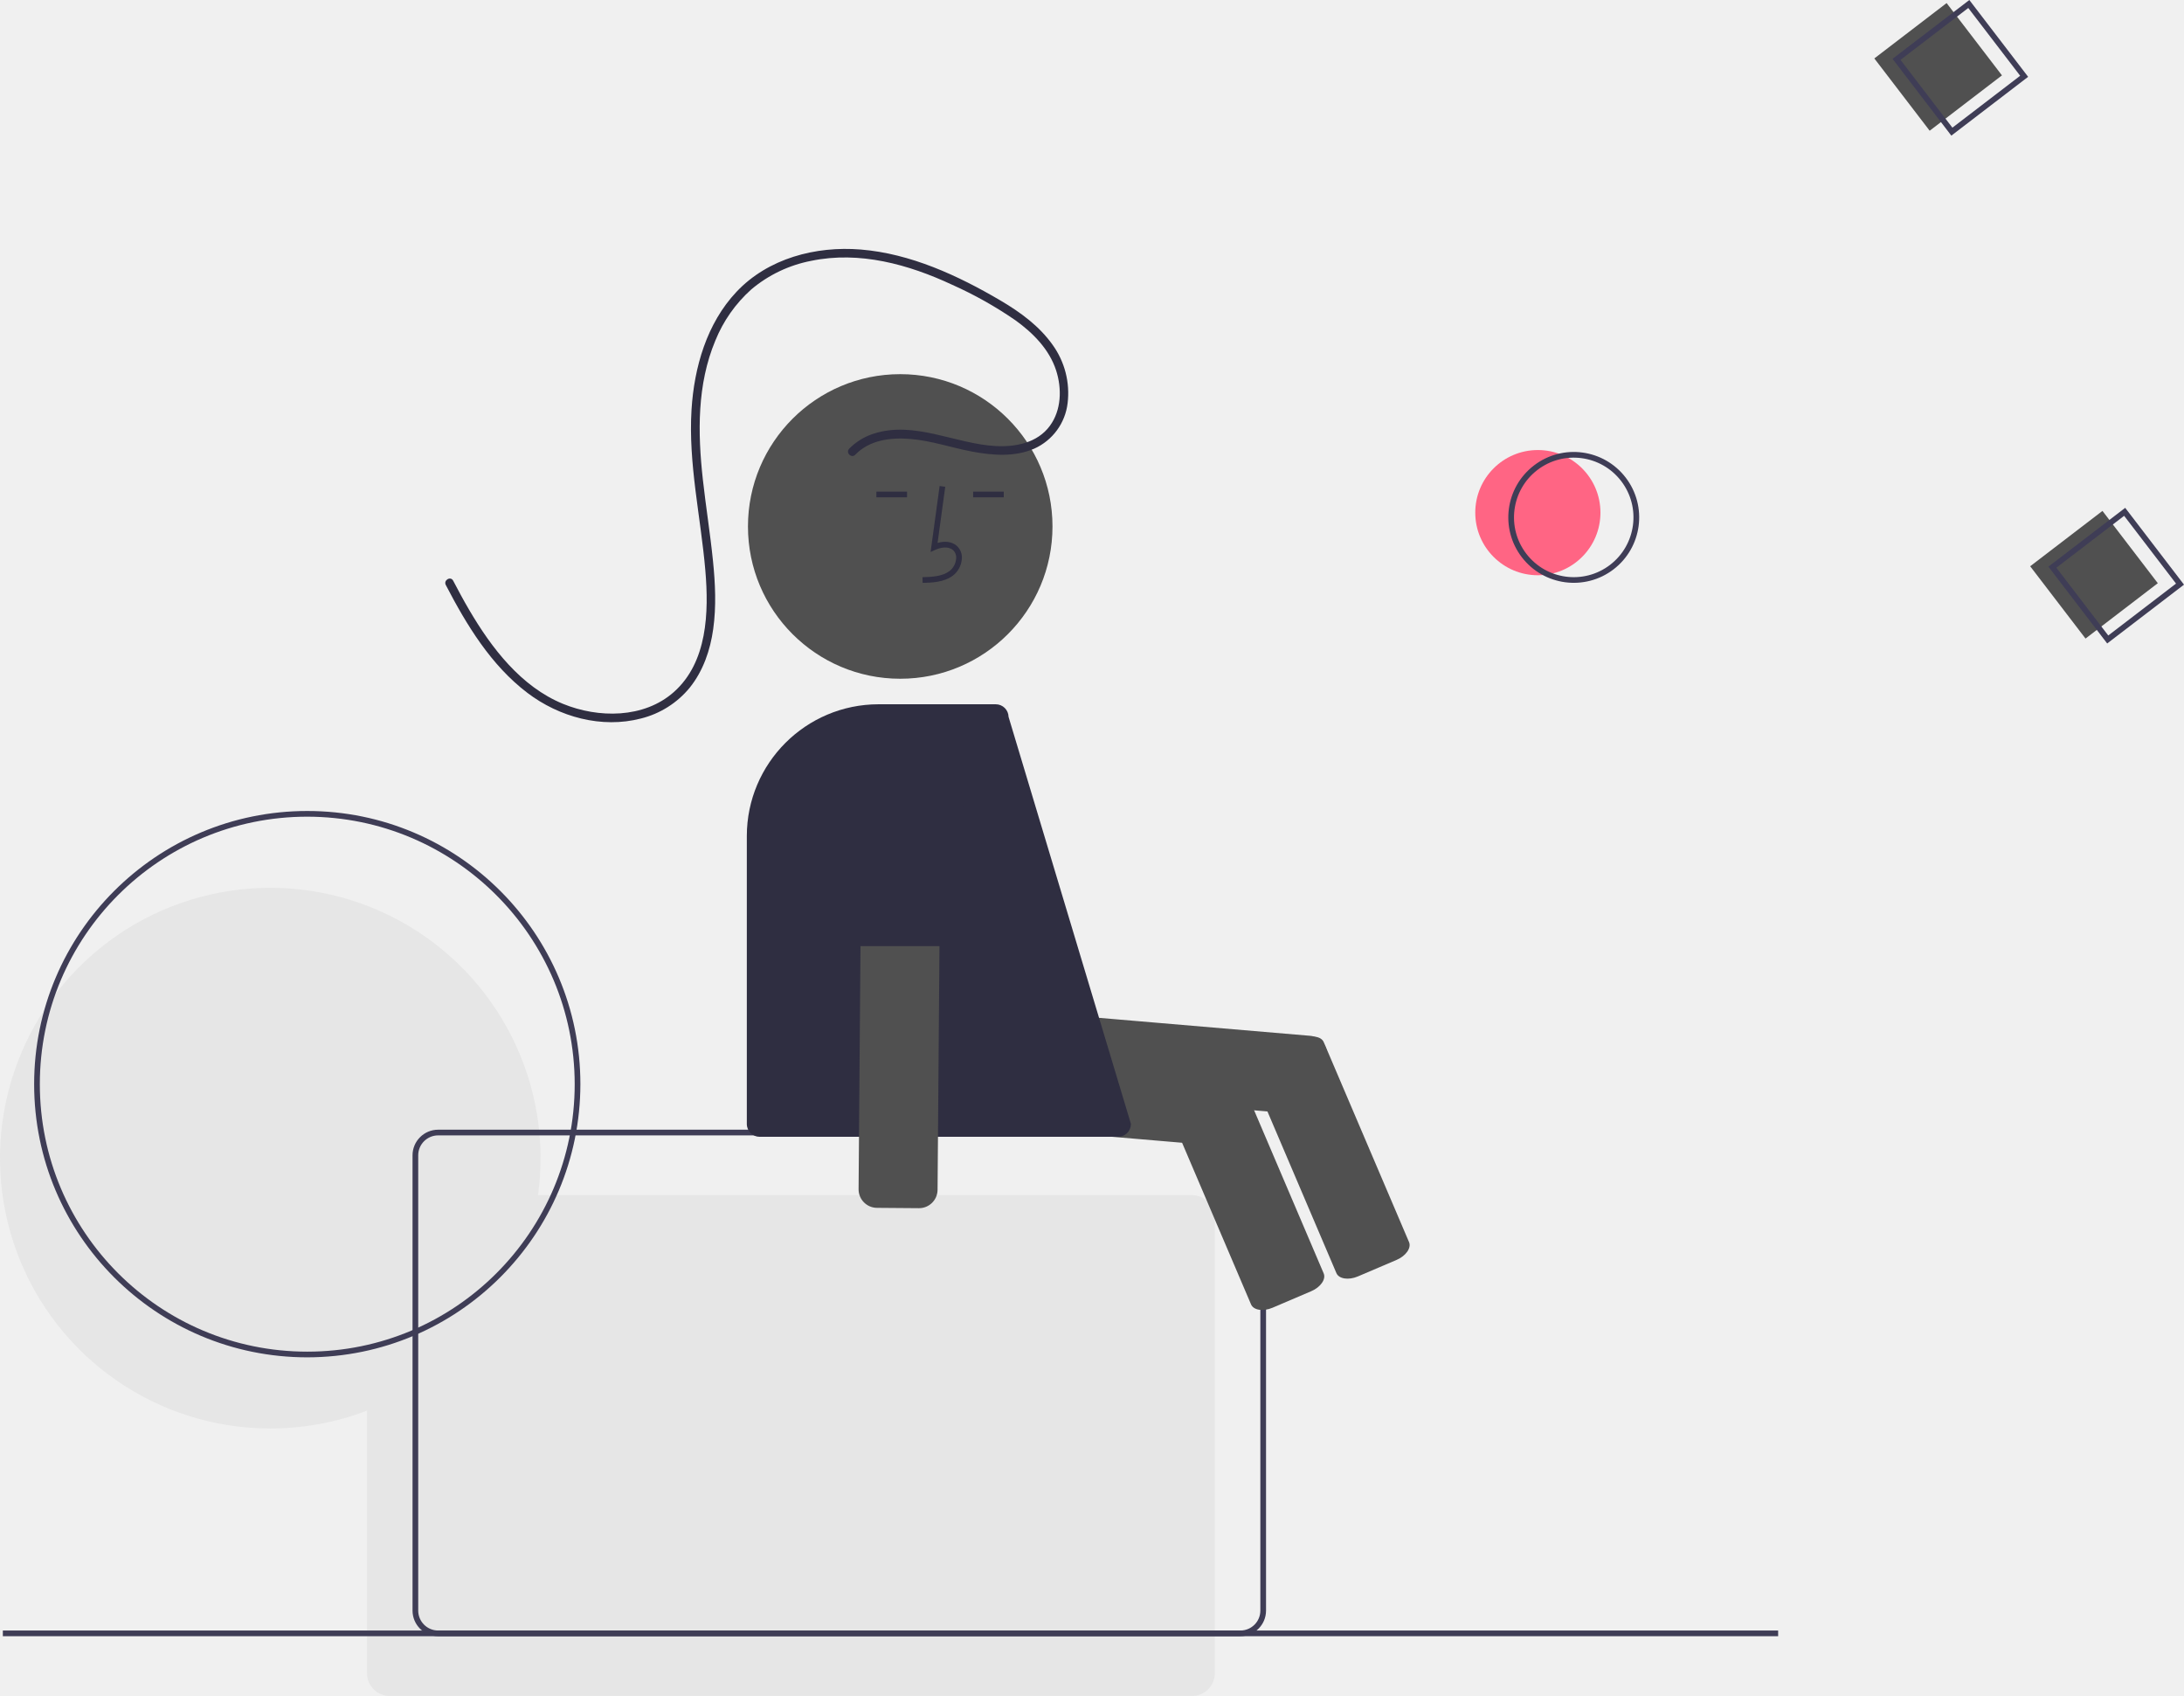
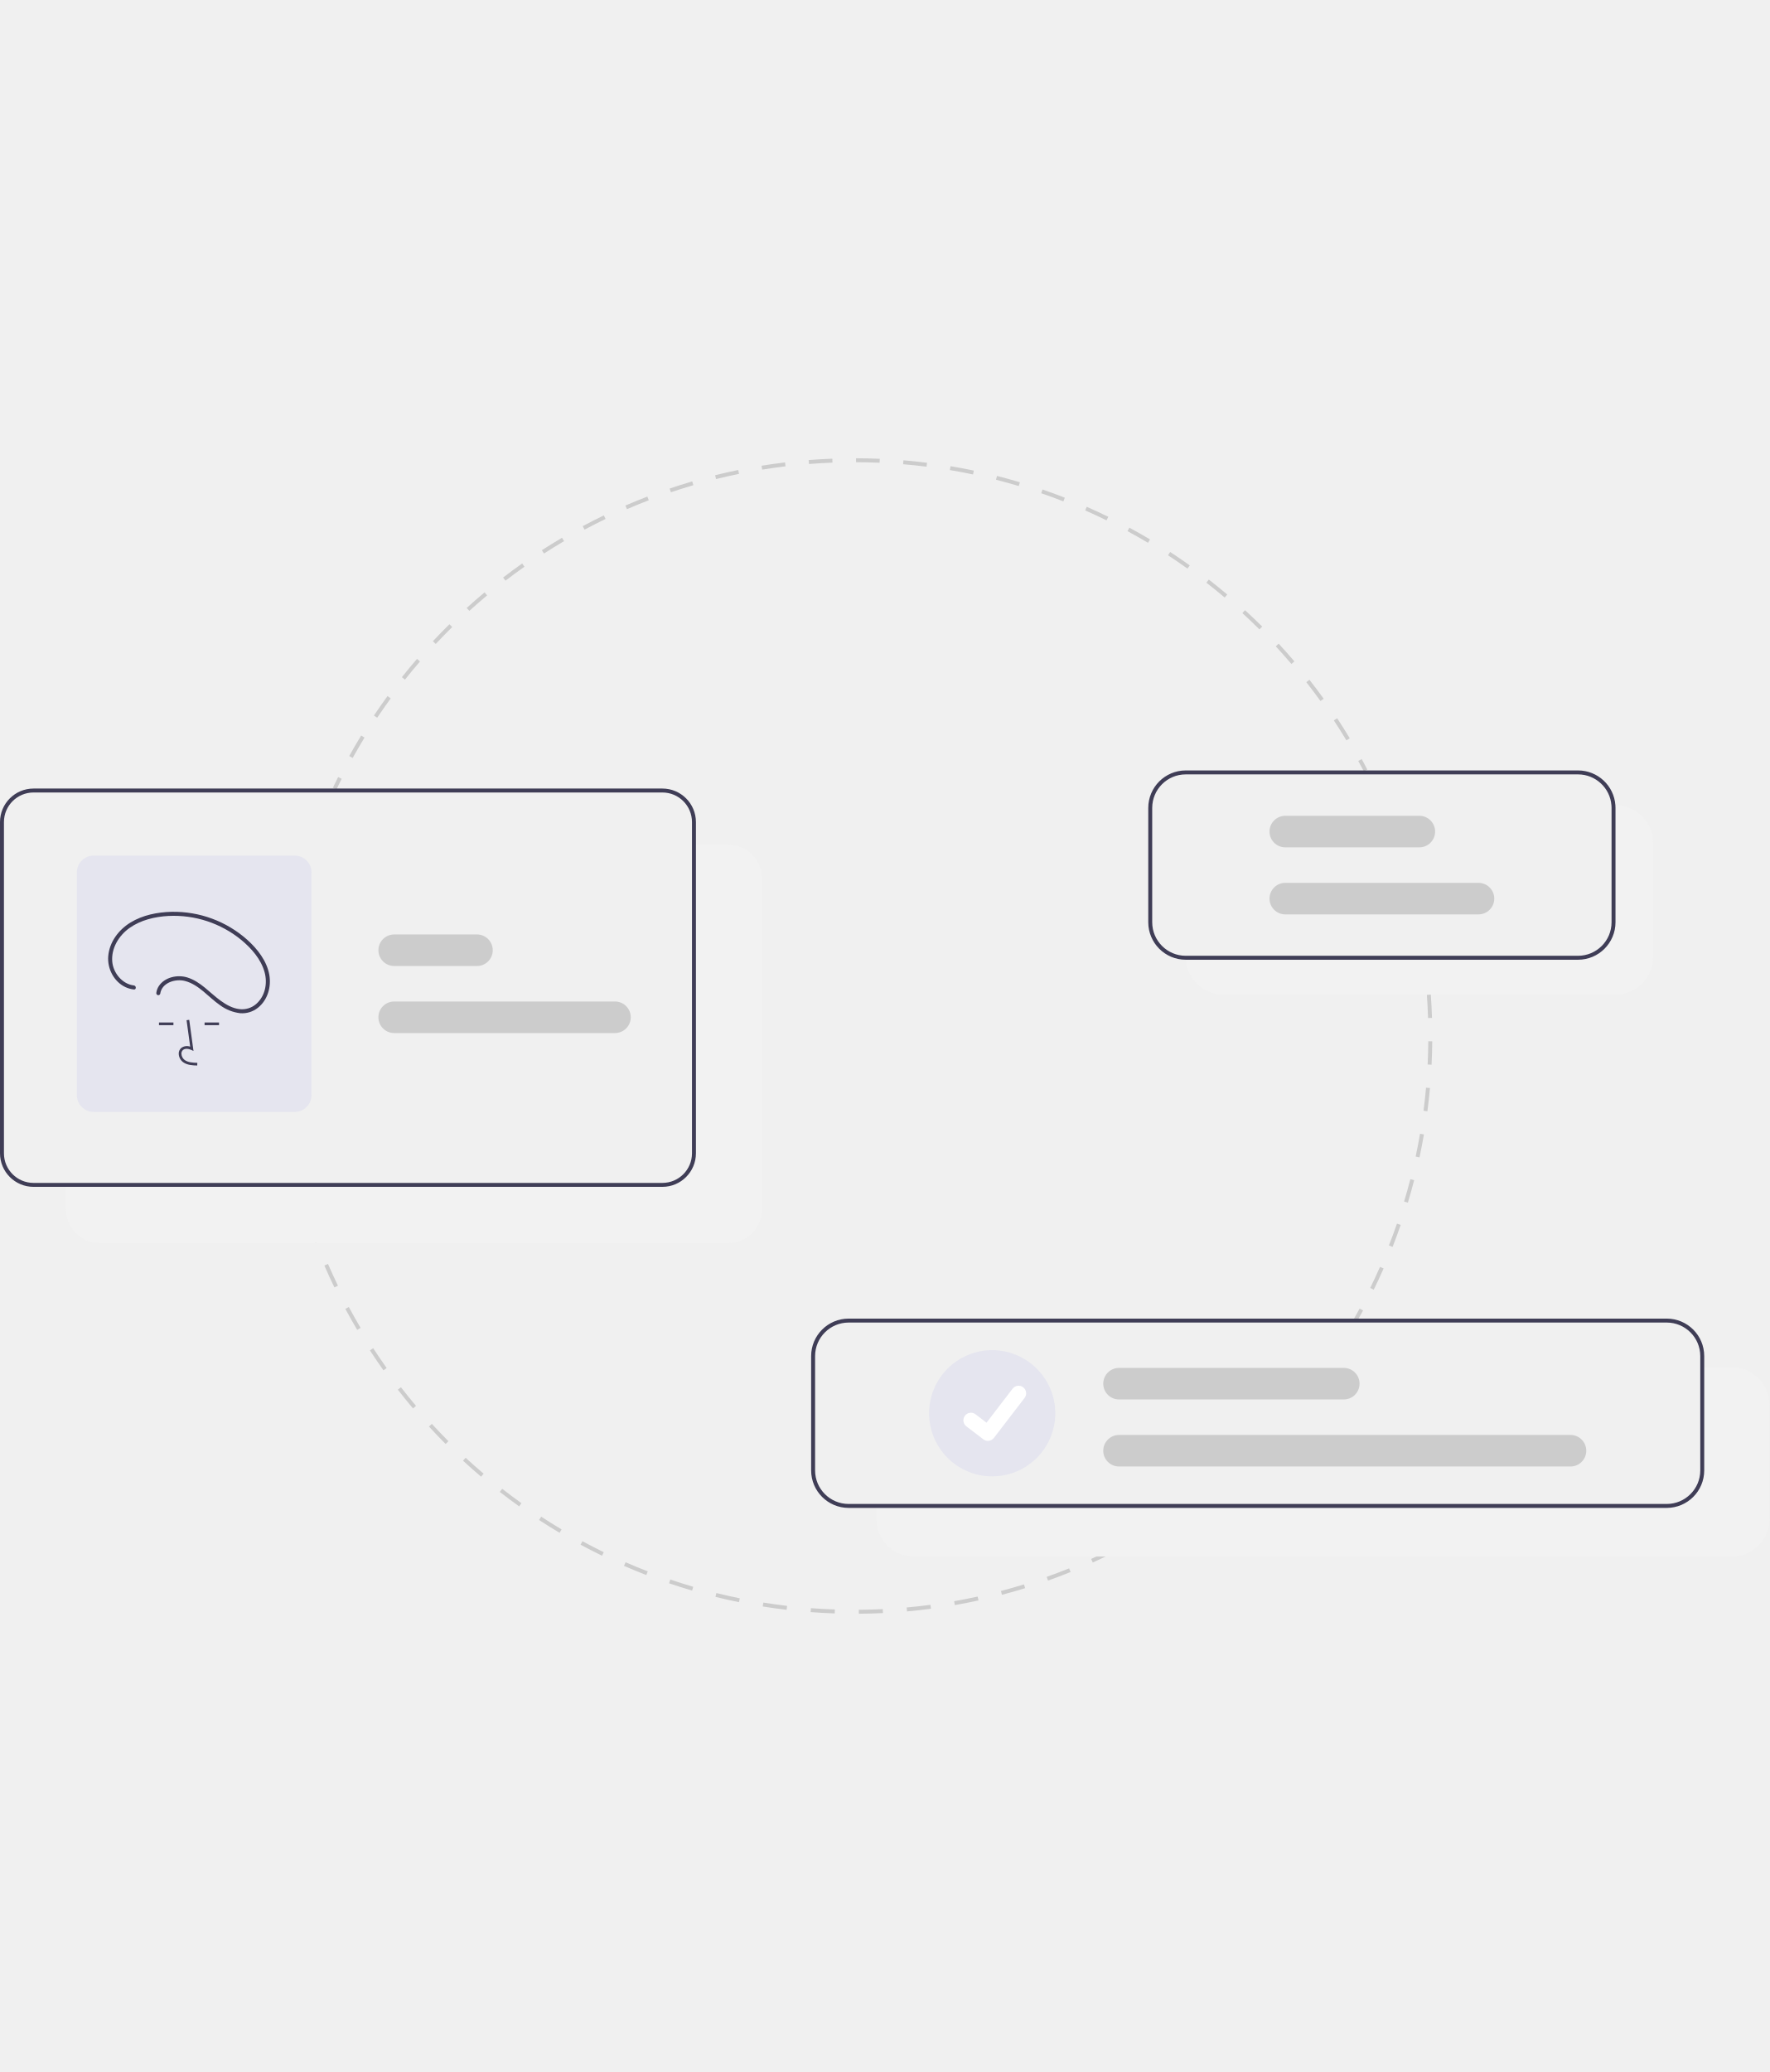
- <svg xmlns="http://www.w3.org/2000/svg" id="ace05a6f-f1ac-4978-a3bb-3e2345b819e7" data-name="Layer 1" width="767.655" height="595.996" viewBox="0 0 767.655 595.996">
-   <path d="M682.612,523.032l-1.251,14.707a6.508,6.508,0,0,1-7.028,5.926l-122.571-10.428a6.508,6.508,0,0,1-5.926-7.028l1.251-14.707a6.508,6.508,0,0,1,7.028-5.926l122.571,10.428A6.508,6.508,0,0,1,682.612,523.032Z" transform="translate(-216.1727 -152.0021)" fill="#505050" />
-   <path d="M707.042,594.767l-13.576,5.792c-3.296,1.406-6.689.885-7.563-1.163l-29.984-70.278c-.874-2.048,1.098-4.858,4.394-6.264l13.576-5.792c3.296-1.406,6.689-.885,7.563,1.163l29.984,70.278C712.31,590.55,710.338,593.36,707.042,594.767Z" transform="translate(-216.1727 -152.0021)" fill="#505050" />
-   <path d="M635.173,571.998H405.284a95.002,95.002,0,1,0-94.111,82,94.764,94.764,0,0,0,34-6.272v92.272a8,8,0,0,0,8,8h282a8,8,0,0,0,8-8v-160A8,8,0,0,0,635.173,571.998Z" transform="translate(-216.1727 -152.0021)" fill="#e6e6e6" />
-   <path d="M652.173,726.998h-282a9.01,9.01,0,0,1-9-9v-160a9.01,9.01,0,0,1,9-9h282a9.01,9.01,0,0,1,9,9v160A9.01,9.01,0,0,1,652.173,726.998Zm-282-176a7.008,7.008,0,0,0-7,7v160a7.008,7.008,0,0,0,7,7h282a7.008,7.008,0,0,0,7-7v-160a7.008,7.008,0,0,0-7-7Z" transform="translate(-216.1727 -152.0021)" fill="#3f3d56" />
-   <path d="M652.612,534.032l-1.251,14.707a6.508,6.508,0,0,1-7.028,5.926l-122.571-10.428a6.508,6.508,0,0,1-5.926-7.028l1.251-14.707a6.508,6.508,0,0,1,7.028-5.926l122.571,10.428A6.508,6.508,0,0,1,652.612,534.032Z" transform="translate(-216.1727 -152.0021)" fill="#505050" />
-   <path d="M677.042,605.767l-13.576,5.792c-3.296,1.406-6.689.885-7.563-1.163l-29.984-70.278c-.874-2.048,1.098-4.858,4.394-6.264l13.576-5.792c3.296-1.406,6.689-.885,7.563,1.163l29.984,70.278C682.31,601.55,680.338,604.36,677.042,605.767Z" transform="translate(-216.1727 -152.0021)" fill="#505050" />
-   <rect x="881.41" y="159.512" width="32" height="32" transform="translate(-137.9895 429.7324) rotate(-37.44104)" fill="#505050" />
-   <circle cx="540.541" cy="180.152" r="22" fill="#ff6584" />
-   <path d="M751.069,347.812a23,23,0,1,1,32.244,4.279A23.026,23.026,0,0,1,751.069,347.812Zm34.935-26.75a21,21,0,1,0-3.907,29.44A21.024,21.024,0,0,0,786.004,321.062Z" transform="translate(-216.1727 -152.0021)" fill="#3f3d56" />
-   <path d="M902.05,199.668l-20.67-26.995,26.995-20.67,20.67,26.995Zm-17.866-26.623,18.238,23.819,23.819-18.238L908.003,154.806Z" transform="translate(-216.1727 -152.0021)" fill="#3f3d56" />
-   <rect x="936.191" y="337.975" width="32" height="32" transform="translate(-235.1989 499.8036) rotate(-37.44104)" fill="#505050" />
-   <path d="M956.832,378.13,936.162,351.135l26.995-20.67,20.67,26.995Zm-17.866-26.623,18.238,23.819,23.819-18.238L962.785,333.269Z" transform="translate(-216.1727 -152.0021)" fill="#3f3d56" />
-   <rect x="1" y="572.996" width="624" height="2" fill="#3f3d56" />
-   <path d="M324.173,628.998a96,96,0,1,1,96-96A96.109,96.109,0,0,1,324.173,628.998Zm0-190a94,94,0,1,0,94,94A94.106,94.106,0,0,0,324.173,438.998Z" transform="translate(-216.1727 -152.0021)" fill="#3f3d56" />
-   <circle cx="316.421" cy="185.006" r="53.519" fill="#505050" />
-   <path d="M540.47,356.845l-.056-2c3.721-.104,7.001-.337,9.466-2.138a6.148,6.148,0,0,0,2.381-4.528,3.514,3.514,0,0,0-1.153-2.895c-1.636-1.382-4.269-.935-6.188-.055l-1.655.759,3.173-23.19,1.981.271-2.699,19.727c2.607-.767,5.023-.437,6.678.961a5.471,5.471,0,0,1,1.86,4.492,8.133,8.133,0,0,1-3.2,6.073C547.893,356.637,543.777,356.752,540.47,356.845Z" transform="translate(-216.1727 -152.0021)" fill="#2f2e41" />
-   <rect x="342.047" y="172.768" width="10.771" height="2" fill="#2f2e41" />
-   <rect x="308.047" y="172.768" width="10.771" height="2" fill="#2f2e41" />
-   <path d="M609.173,551.498h-126a4.505,4.505,0,0,1-4.5-4.5V445.777A46.332,46.332,0,0,1,524.952,399.498h41.221a4.505,4.505,0,0,1,4.5,4.425l43,143.002v.073A4.505,4.505,0,0,1,609.173,551.498Z" transform="translate(-216.1727 -152.0021)" fill="#2f2e41" />
-   <path d="M525.475,440.453l14.759.116a6.508,6.508,0,0,1,6.449,6.551l-.967,123.01a6.508,6.508,0,0,1-6.551,6.449l-14.759-.116a6.508,6.508,0,0,1-6.449-6.551l.967-123.01A6.508,6.508,0,0,1,525.475,440.453Z" transform="translate(-216.1727 -152.0021)" fill="#505050" />
-   <path d="M510.673,435.498a22,22,0,1,1,44,0v49h-44Z" transform="translate(-216.1727 -152.0021)" fill="#2f2e41" />
-   <path d="M516.785,311.802c5.069-5.216,12.433-6.112,19.362-5.545,7.421.608,14.452,3.073,21.731,4.444,7.18,1.352,14.964,1.958,21.826-1.037a20.091,20.091,0,0,0,11.723-15.979,29.036,29.036,0,0,0-5.257-20.479c-4.7-6.641-11.377-11.506-18.318-15.589-14.962-8.802-31.644-16.504-49.15-17.928-15.804-1.285-32.563,3.082-43.681,14.886-10.422,11.064-14.858,26.506-15.781,41.376-1.177,18.979,3.252,37.722,4.855,56.541,1.247,14.643.78,32.223-11.112,42.739-10.519,9.302-26.536,9.191-38.938,4.109-14.741-6.04-25.084-19.598-32.908-32.923-1.992-3.392-3.864-6.853-5.679-10.342-.891-1.713-3.481-.198-2.59,1.514,7.321,14.07,15.838,28.124,28.644,37.874,11.197,8.525,26.138,12.631,39.979,9.028a32.25,32.25,0,0,0,17.098-10.805c4.744-5.91,7.233-13.182,8.271-20.622,1.112-7.963.724-15.988-.081-23.96-.969-9.597-2.515-19.125-3.573-28.711-1.802-16.327-2.051-33.272,4.401-48.698a48.551,48.551,0,0,1,12.631-17.98A46.216,46.216,0,0,1,501.324,243.661c16.959-3.519,34.199,1.246,49.551,8.426a139.428,139.428,0,0,1,22.157,12.433c6.197,4.436,11.969,10.245,14.357,17.653,2.057,6.384,1.886,13.941-2.216,19.508-4.384,5.949-11.981,7.435-18.946,7.077-14.307-.736-28.724-9.05-43.12-4.305a20.744,20.744,0,0,0-8.444,5.228c-1.346,1.385.773,3.509,2.121,2.121Z" transform="translate(-216.1727 -152.0021)" fill="#2f2e41" />
+ <svg xmlns="http://www.w3.org/2000/svg" id="b4e3060f-5130-489b-849d-7962070b1d51" data-name="Layer 1" width="500.5" height="585.991" viewBox="0 0 897.5 585.991">
+   <path d="M748.235,693.189l-1.118-1.658q2.479-1.671,4.922-3.389l1.151,1.636Q750.731,691.508,748.235,693.189Z" transform="translate(-151.25 -157.0044)" fill="#ccc" />
+   <path d="M586.882,742.996l-.014-2c4.044-.029,8.132-.142,12.15-.336l.097,1.998C595.069,742.853,590.953,742.966,586.882,742.996Zm-12.235-.163c-4.061-.138-8.171-.362-12.218-.667l.15-1.994c4.019.303,8.102.526,12.135.662Zm36.671-1.018-.179-1.992c4.014-.36,8.077-.811,12.076-1.339l.262,1.982C619.45,740.999,615.359,741.452,611.318,741.815Zm-61.069-.821c-4.042-.474-8.12-1.039-12.121-1.679l.316-1.975c3.973.635,8.023,1.196,12.038,1.667Zm85.32-2.382-.344-1.97c3.969-.694,7.98-1.482,11.922-2.344l.427,1.954C643.604,737.119,639.565,737.913,635.569,738.611Zm-109.48-1.481c-3.979-.809-7.996-1.713-11.938-2.688l.48-1.941c3.915.968,7.904,1.866,11.856,2.669Zm133.381-3.74-.508-1.935c3.9-1.025,7.831-2.148,11.684-3.336l.59,1.911C667.355,731.227,663.396,732.357,659.469,733.39Zm-157.161-2.145c-3.902-1.142-7.836-2.384-11.693-3.691l.642-1.895c3.831,1.299,7.738,2.532,11.613,3.666Zm180.54-5.068L682.179,724.293c3.8-1.35,7.623-2.799,11.363-4.307l.748,1.854C690.524,723.359,686.675,724.819,682.848,726.178Zm-203.758-2.804c-3.797-1.469-7.611-3.037-11.335-4.661l.799-1.833c3.699,1.613,7.487,3.17,11.258,4.629Zm226.45-6.348-.826-1.821c3.678-1.667,7.366-3.432,10.962-5.247l.901,1.785C712.957,713.57,709.243,715.348,705.54,717.026Zm-248.913-3.446c-3.655-1.78-7.322-3.662-10.9-5.594l.95-1.76c3.553,1.918,7.195,3.788,10.825,5.556ZM727.385,706.002l-.975-1.746c3.523-1.967,7.051-4.035,10.485-6.146l1.047,1.704C734.484,701.939,730.932,704.021,727.385,706.002Zm-292.311-4.061c-3.489-2.077-6.984-4.259-10.39-6.484l1.094-1.674c3.383,2.21,6.854,4.377,10.319,6.439Zm-20.499-13.395c-3.302-2.36-6.603-4.825-9.811-7.325l1.229-1.577c3.186,2.483,6.464,4.931,9.744,7.275Zm-19.307-15.05c-3.1-2.631-6.184-5.36-9.166-8.112l1.356-1.47c2.962,2.733,6.025,5.444,9.104,8.057Zm-17.985-16.596c-2.868-2.876-5.714-5.851-8.459-8.842l1.474-1.353c2.726,2.971,5.552,5.925,8.401,8.782ZM360.74,638.875c-2.616-3.099-5.204-6.298-7.694-9.51l1.581-1.226c2.473,3.189,5.044,6.367,7.642,9.445ZM345.755,619.544c-2.351-3.309-4.665-6.711-6.875-10.113l1.677-1.09c2.195,3.379,4.493,6.759,6.828,10.045ZM332.433,599.041c-2.068-3.492-4.088-7.075-6.006-10.647l1.762-.946c1.905,3.548,3.912,7.106,5.965,10.575Zm-11.56-21.535c-1.767-3.649-3.48-7.387-5.093-11.107l1.835-.795c1.601,3.695,3.303,7.406,5.058,11.031Zm-9.713-22.415c-1.456-3.789-2.851-7.658-4.145-11.5l1.895-.639c1.286,3.816,2.67,7.659,4.117,11.421Z" transform="translate(-151.25 -157.0044)" fill="#ccc" />
+   <path d="M303.322,531.808q-.838-2.887-1.618-5.799l1.932-.518q.774,2.892,1.607,5.759Z" transform="translate(-151.25 -157.0044)" fill="#ccc" />
+   <path d="M873.943,417.392q-.332-2.977-.723-5.935l1.983-.263q.394,2.979.729,5.976Z" transform="translate(-151.25 -157.0044)" fill="#ccc" />
+   <path d="M848.066,578.66l-1.796-.879c1.718-3.51,3.388-7.104,4.963-10.684l1.831.806C851.477,571.507,849.796,575.126,848.066,578.66Zm9.552-21.71-1.862-.73c1.427-3.638,2.799-7.356,4.077-11.052l1.89.653C860.437,549.542,859.056,553.286,857.618,556.95Zm7.754-22.416-1.916-.576c1.127-3.749,2.192-7.567,3.163-11.349l1.937.498C867.579,526.914,866.507,530.759,865.372,534.534Zm5.9-22.975-1.956-.418c.817-3.823,1.567-7.715,2.228-11.57l1.971.338C872.851,503.791,872.096,507.71,871.273,511.559Zm4.013-23.381-1.983-.258c.504-3.871.936-7.812,1.284-11.713l1.992.178C876.228,480.313,875.793,484.281,875.285,488.178Zm2.11-23.63-1.998-.098c.191-3.898.305-7.862.34-11.779l2,.018C877.702,456.633,877.587,460.623,877.395,464.548Zm-1.785-23.662c-.12-3.91-.321-7.868-.598-11.764l1.995-.142c.278,3.922.48,7.907.602,11.844Z" transform="translate(-151.25 -157.0044)" fill="#ccc" />
+   <path d="M839.736,594.437l-1.739-.987q1.474-2.597,2.896-5.227l1.759.951Q841.221,591.822,839.736,594.437Z" transform="translate(-151.25 -157.0044)" fill="#ccc" />
+   <path d="M321.923,324.933l-1.805-.86q1.296-2.719,2.647-5.408l1.787.897Q323.211,322.233,321.923,324.933Z" transform="translate(-151.25 -157.0044)" fill="#ccc" />
+   <path d="M330.136,308.993l-1.749-.971c1.939-3.494,3.977-6.993,6.056-10.401l1.707,1.042C334.085,302.048,332.062,305.523,330.136,308.993Zm504.064-8.926c-2.043-3.392-4.187-6.792-6.373-10.105l1.669-1.102c2.201,3.336,4.36,6.76,6.417,10.174Zm-491.615-11.481-1.663-1.11c2.219-3.322,4.537-6.644,6.89-9.872l1.616,1.178C347.092,281.988,344.789,285.287,342.585,288.586Zm478.46-8.46c-2.318-3.218-4.734-6.432-7.18-9.551l1.574-1.234c2.463,3.141,4.895,6.376,7.229,9.616Zm-464.378-10.86-1.567-1.243c2.484-3.13,5.066-6.25,7.673-9.274l1.514,1.307C361.698,263.058,359.134,266.157,356.667,269.266Zm449.634-7.941c-2.575-3.021-5.246-6.027-7.937-8.935l1.468-1.358c2.71,2.928,5.398,5.954,7.991,8.996ZM372.278,251.164l-1.46-1.367c2.728-2.914,5.555-5.812,8.403-8.615l1.403,1.425C377.795,245.391,374.987,248.27,372.278,251.164Zm417.79-7.378c-2.81-2.798-5.717-5.577-8.641-8.259l1.352-1.474c2.944,2.701,5.871,5.499,8.7,8.316ZM389.311,234.398l-1.344-1.481c2.957-2.682,6.01-5.34,9.076-7.9l1.282,1.535C395.28,229.094,392.247,231.734,389.311,234.398Zm383.145-6.771c-3.031-2.561-6.156-5.094-9.288-7.528l1.227-1.579c3.154,2.451,6.3,5.001,9.352,7.58Zm-364.803-8.547-1.218-1.586c3.165-2.431,6.425-4.83,9.689-7.132l1.152,1.635C414.032,214.283,410.795,216.666,407.652,219.08Zm345.927-6.124c-3.231-2.305-6.553-4.574-9.874-6.744l1.094-1.674c3.344,2.185,6.688,4.469,9.942,6.791ZM427.179,205.314,426.095,203.633c3.353-2.164,6.798-4.288,10.239-6.313l1.015,1.724C433.931,201.056,430.51,203.165,427.179,205.314Zm306.381-5.436c-3.406-2.031-6.904-4.021-10.396-5.912l.953-1.759c3.516,1.905,7.038,3.908,10.468,5.953Zm-285.795-6.682-.943-1.764c3.522-1.883,7.129-3.716,10.721-5.45l.869,1.801C454.846,189.505,451.264,191.327,447.765,193.196Zm264.768-4.71c-3.574-1.749-7.225-3.443-10.851-5.036l.804-1.831c3.651,1.604,7.327,3.31,10.925,5.071Zm-243.261-5.67-.794-1.836c3.66-1.583,7.405-3.113,11.131-4.546l.718,1.867C476.626,179.724,472.907,181.243,469.272,182.816Zm221.36-3.95c-3.697-1.444-7.476-2.832-11.233-4.124l.65-1.892c3.783,1.301,7.588,2.698,11.311,4.152Zm-199.077-4.619-.64-1.895c3.784-1.278,7.641-2.493,11.464-3.611l.561,1.92C499.143,171.771,495.312,172.978,491.555,174.247Zm176.448-3.16c-3.808-1.135-7.69-2.205-11.539-3.181l.491-1.938c3.876.982,7.785,2.06,11.619,3.202Zm-153.542-3.538-.481-1.941c3.874-.96,7.817-1.853,11.719-2.65l.401,1.959C522.225,165.709,518.309,166.595,514.462,167.549Zm130.338-2.342c-3.871-.812-7.822-1.557-11.745-2.212l.33-1.973c3.95.66,7.929,1.41,11.826,2.228Zm-106.944-2.444-.32-1.975c3.941-.639,7.951-1.204,11.916-1.679l.238,1.985C545.752,161.566,541.77,162.128,537.856,162.762Zm83.373-1.495c-3.927-.491-7.926-.909-11.886-1.24l.167-1.993c3.988.333,8.015.753,11.969,1.249Zm-59.646-1.355-.157-1.994c3.979-.313,8.021-.549,12.013-.701l.076,1.999C569.55,159.367,565.535,159.601,561.583,159.913Zm35.832-.639c-3.96-.169-7.98-.26-11.949-.27l.005-2c3.995.01,8.042.101,12.029.271Z" transform="translate(-151.25 -157.0044)" fill="#ccc" />
+   <path d="M843.018,315.788q-1.382-2.654-2.816-5.274l1.754-.96q1.444,2.639,2.835,5.311Z" transform="translate(-151.25 -157.0044)" fill="#ccc" />
+   <path d="M520.75,353.003h-18.5v156.5a15.018,15.018,0,0,1-15,15H184.75v13.5a17.024,17.024,0,0,0,17,17h319a17.024,17.024,0,0,0,17-17v-168A17.024,17.024,0,0,0,520.75,353.003Z" transform="translate(-151.25 -157.0044)" fill="#f2f2f2" />
+   <path d="M487.25,324.503h-319a17.024,17.024,0,0,0-17,17v168a17.024,17.024,0,0,0,17,17h319a17.024,17.024,0,0,0,17-17v-168A17.024,17.024,0,0,0,487.25,324.503Zm15,185a15.018,15.018,0,0,1-15,15h-319a15.018,15.018,0,0,1-15-15v-168a15.018,15.018,0,0,1,15-15h319a15.018,15.018,0,0,1,15,15Z" transform="translate(-151.25 -157.0044)" fill="#3f3d56" />
+   <path d="M463.191,448.503h-112a8,8,0,1,1,0-16h112a8,8,0,0,1,0,16Z" transform="translate(-151.25 -157.0044)" fill="#ccc" />
+   <path d="M393.191,414.503h-42a8,8,0,1,1,0-16h42a8,8,0,0,1,0,16Z" transform="translate(-151.25 -157.0044)" fill="#ccc" />
+   <path d="M300.75,488.503h-102a8.51,8.51,0,0,1-8.5-8.5v-113a8.51,8.51,0,0,1,8.5-8.5h102a8.51,8.51,0,0,1,8.5,8.5v113A8.51,8.51,0,0,1,300.75,488.503Z" transform="translate(-151.25 -157.0044)" fill="#e5e5ef" />
+   <path d="M251.294,464.966c-2.249-.063-5.048-.141-7.203-1.716a5.533,5.533,0,0,1-2.177-4.131,3.721,3.721,0,0,1,1.265-3.056,4.802,4.802,0,0,1,4.543-.654l-1.836-13.418,1.348-.185,2.159,15.775-1.125-.516c-1.305-.599-3.096-.903-4.209.038a2.39,2.39,0,0,0-.784,1.969,4.181,4.181,0,0,0,1.62,3.08c1.677,1.226,3.908,1.384,6.439,1.455Z" transform="translate(-151.25 -157.0044)" fill="#3f3d56" />
+   <rect x="80.643" y="286.144" width="7.327" height="1.36" fill="#3f3d56" />
+   <rect x="103.77" y="286.144" width="7.327" height="1.36" fill="#3f3d56" />
+   <path d="M219.163,424.362c-5.9-.673-10.47-6.326-10.972-12.063-.597-6.824,3.377-13.306,8.829-17.135,5.702-4.005,12.806-5.677,19.679-6.045a54.085,54.085,0,0,1,36.969,12.185c5.15,4.278,9.96,9.727,11.783,16.308,1.583,5.716.295,12.191-4.302,16.194a10.868,10.868,0,0,1-8.34,2.568c-3.567-.37-6.858-2.246-9.707-4.317-5.542-4.029-10.091-9.642-16.843-11.748-4.951-1.544-11.375-.185-14.4,4.292a8.149,8.149,0,0,0-1.301,3.414,1.057,1.057,0,0,0,.713,1.255,1.027,1.027,0,0,0,1.255-.713c.794-5.639,7.728-7.743,12.593-6.455,7.094,1.878,11.856,8.208,17.676,12.23a21.48,21.48,0,0,0,10.294,4.109,12.782,12.782,0,0,0,8.981-2.759c4.972-3.926,6.874-10.679,5.774-16.759-1.273-7.041-6.012-13.075-11.212-17.747a56.083,56.083,0,0,0-38.327-14.159c-7.192.165-14.697,1.65-20.893,5.452-6.01,3.687-10.656,9.857-11.263,17.028-.534,6.312,2.852,12.914,8.665,15.679a13.57,13.57,0,0,0,4.348,1.227c1.303.149,1.292-1.893,0-2.041Z" transform="translate(-151.25 -157.0044)" fill="#3f3d56" />
+   <path d="M1029.75,618.003h-16.06v52.32a17.024,17.024,0,0,1-17,17H595.75v7.68a19.017,19.017,0,0,0,19,19h415a19.017,19.017,0,0,0,19-19v-58A19.017,19.017,0,0,0,1029.75,618.003Z" transform="translate(-151.25 -157.0044)" fill="#f2f2f2" />
+   <path d="M996.69,593.323h-415a19.017,19.017,0,0,0-19,19v58a19.017,19.017,0,0,0,19,19h415a19.017,19.017,0,0,0,19-19v-58A19.017,19.017,0,0,0,996.69,593.323Zm17,77a17.024,17.024,0,0,1-17,17h-415a17.024,17.024,0,0,1-17-17v-58a17.024,17.024,0,0,1,17-17h415a17.024,17.024,0,0,1,17,17Z" transform="translate(-151.25 -157.0044)" fill="#3f3d56" />
+   <path d="M654.521,609.326a32,32,0,1,0,32,32A32.037,32.037,0,0,0,654.521,609.326Z" transform="translate(-151.25 -157.0044)" fill="#e5e5ef" />
+   <path d="M947.86,668.326h-229a8,8,0,1,1,0-16h229a8,8,0,0,1,0,16Z" transform="translate(-151.25 -157.0044)" fill="#ccc" />
+   <path d="M832.86,634.326h-114a8,8,0,1,1,0-16h114a8,8,0,0,1,0,16Z" transform="translate(-151.25 -157.0044)" fill="#ccc" />
+   <path id="b075a903-93c9-45c1-bbfc-445555d45864" data-name="Path 395" d="M652.351,655.318a3.812,3.812,0,0,1-2.293-.762l-.041-.031-8.638-6.608a3.839,3.839,0,0,1,4.671-6.093l5.595,4.29L664.866,628.867a3.837,3.837,0,0,1,5.38-.711l.001.001-.082.114.084-.114a3.842,3.842,0,0,1,.71,5.381l-15.551,20.279a3.839,3.839,0,0,1-3.053,1.497Z" transform="translate(-151.25 -157.0044)" fill="#fff" />
+   <path d="M970.75,333.003h-2.12q.06.645.06,1.32v58a17.024,17.024,0,0,1-17,17H752.75v.68c0,.44.02.88.05,1.32a19.004,19.004,0,0,0,18.95,17.68h199a19.017,19.017,0,0,0,19-19v-58A19.017,19.017,0,0,0,970.75,333.003Z" transform="translate(-151.25 -157.0044)" fill="#f2f2f2" />
+   <path d="M970.64,333.003a19.004,19.004,0,0,0-18.95-17.68h-199a19.017,19.017,0,0,0-19,19v58a19.017,19.017,0,0,0,19,19h199a19.017,19.017,0,0,0,19-19v-58C970.69,333.883,970.67,333.443,970.64,333.003Zm-1.95,59.32a17.024,17.024,0,0,1-17,17h-199a17.024,17.024,0,0,1-17-17v-58a17.024,17.024,0,0,1,17-17h199a17.016,17.016,0,0,1,16.94,15.68q.06.645.06,1.32Z" transform="translate(-151.25 -157.0044)" fill="#3f3d56" />
+   <path d="M901.191,388.326h-98a8,8,0,1,1,0-16h98a8,8,0,0,1,0,16Z" transform="translate(-151.25 -157.0044)" fill="#ccc" />
+   <path d="M871.191,354.326h-68a8,8,0,1,1,0-16h68a8,8,0,0,1,0,16Z" transform="translate(-151.25 -157.0044)" fill="#ccc" />
</svg>
